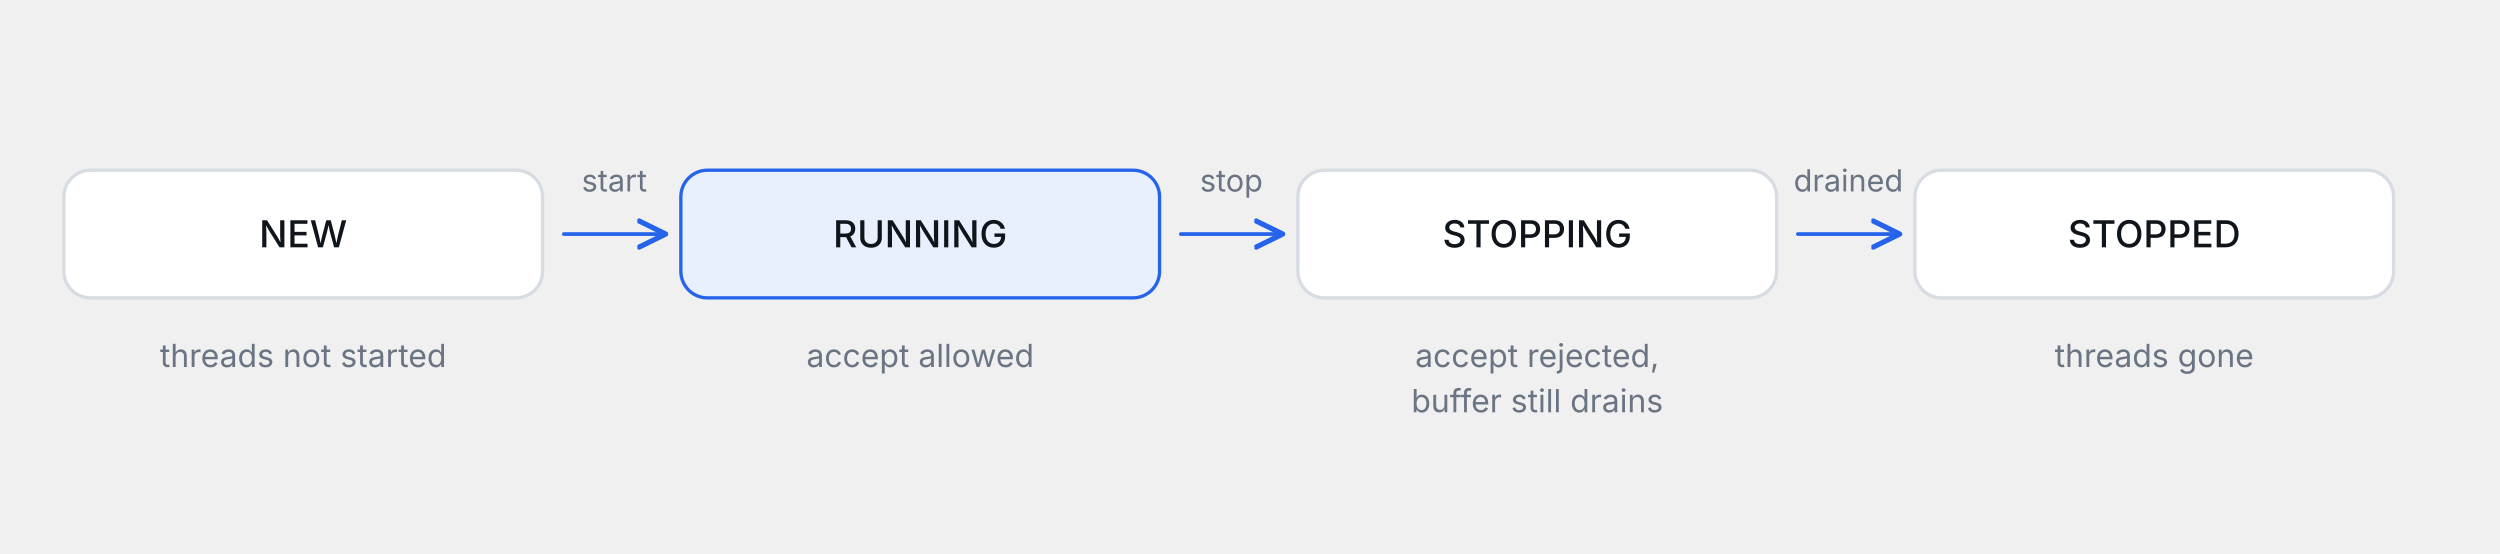
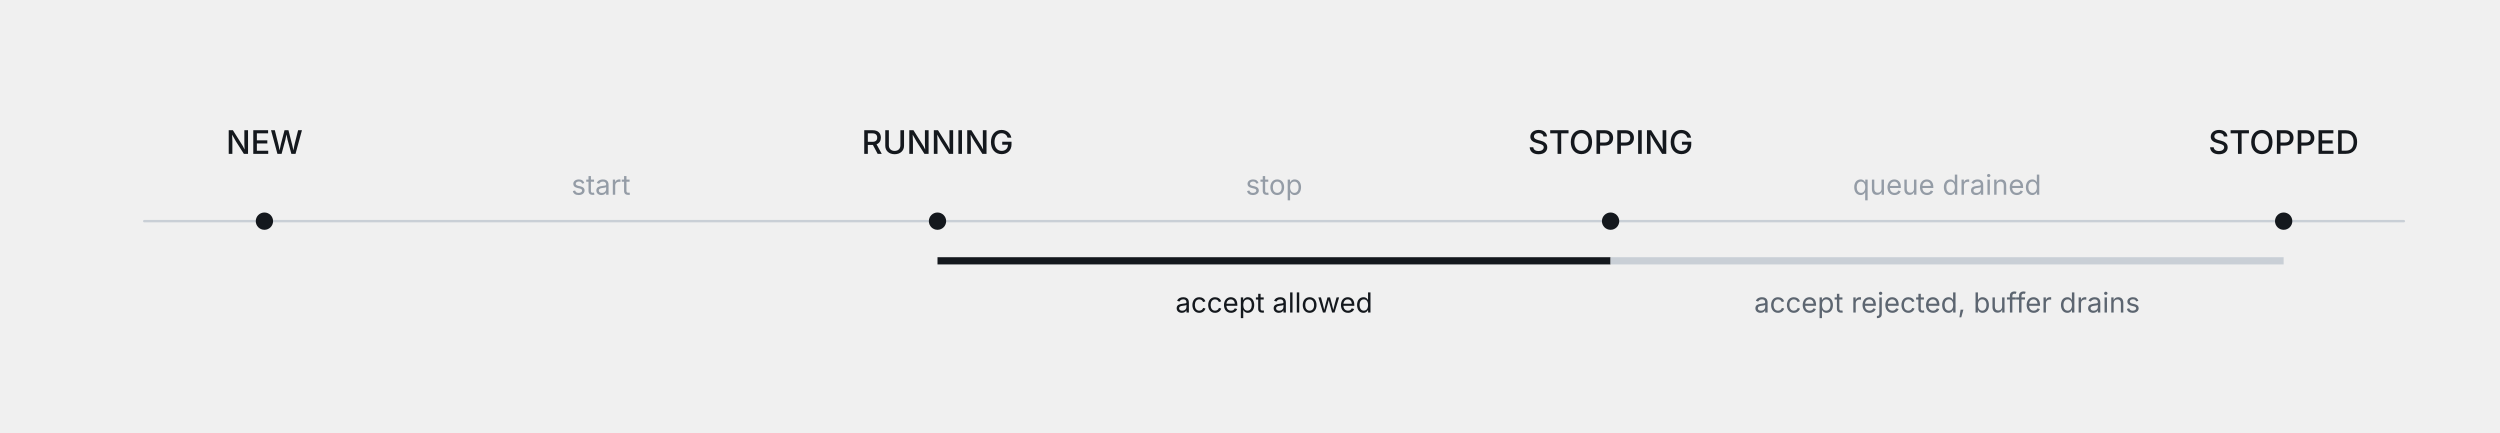
- <svg xmlns="http://www.w3.org/2000/svg" viewBox="0 0 940 208" width="940" height="208" role="img">
+ <svg xmlns="http://www.w3.org/2000/svg" viewBox="0 0 1040 180" width="1040" height="180" role="img">
  <defs>
-     <marker id="head-accent" markerWidth="9" markerHeight="9" refX="7.4" refY="4.5" orient="auto">
-       <path d="M0.5,1 L7.6,4.5 L0.5,8" fill="none" stroke="#2563EB" stroke-width="1.4" stroke-linecap="round" stroke-linejoin="round" />
+     <marker id="tip-ink" markerWidth="9" markerHeight="9" refX="7.2" refY="4.5" orient="auto">
+       <path d="M0.8,1.2 L7.4,4.5 L0.8,7.8" fill="none" stroke="#14181D" stroke-width="1.2" stroke-linecap="round" stroke-linejoin="round" />
    </marker>
-     <marker id="head-fail" markerWidth="9" markerHeight="9" refX="7.4" refY="4.5" orient="auto">
-       <path d="M0.5,1 L7.6,4.5 L0.5,8" fill="none" stroke="#C8372F" stroke-width="1.4" stroke-linecap="round" stroke-linejoin="round" />
+     <marker id="tip-soft" markerWidth="9" markerHeight="9" refX="7.2" refY="4.5" orient="auto">
+       <path d="M0.8,1.2 L7.4,4.5 L0.8,7.8" fill="none" stroke="#5C6570" stroke-width="1.2" stroke-linecap="round" stroke-linejoin="round" />
    </marker>
-     <marker id="head-muted" markerWidth="9" markerHeight="9" refX="7.4" refY="4.5" orient="auto">
-       <path d="M0.5,1 L7.6,4.5 L0.5,8" fill="none" stroke="#6A7482" stroke-width="1.4" stroke-linecap="round" stroke-linejoin="round" />
+     <marker id="tip-mute" markerWidth="9" markerHeight="9" refX="7.2" refY="4.5" orient="auto">
+       <path d="M0.8,1.2 L7.4,4.5 L0.8,7.8" fill="none" stroke="#949CA6" stroke-width="1.2" stroke-linecap="round" stroke-linejoin="round" />
    </marker>
-     <marker id="head-hair" markerWidth="9" markerHeight="9" refX="7.4" refY="4.5" orient="auto">
-       <path d="M0.5,1 L7.6,4.5 L0.5,8" fill="none" stroke="#D7DCE3" stroke-width="1.4" stroke-linecap="round" stroke-linejoin="round" />
+     <marker id="tip-hair" markerWidth="9" markerHeight="9" refX="7.2" refY="4.5" orient="auto">
+       <path d="M0.8,1.2 L7.4,4.5 L0.8,7.8" fill="none" stroke="#C9CFD6" stroke-width="1.2" stroke-linecap="round" stroke-linejoin="round" />
+     </marker>
+     <marker id="tip-bad" markerWidth="9" markerHeight="9" refX="7.2" refY="4.5" orient="auto">
+       <path d="M0.8,1.2 L7.4,4.5 L0.8,7.8" fill="none" stroke="#C0392F" stroke-width="1.2" stroke-linecap="round" stroke-linejoin="round" />
    </marker>
  </defs>
-   <rect x="24" y="64" width="180" height="48" rx="10" fill="#FFFFFF" stroke="#D7DCE3" stroke-width="1.25" />
-   <text x="114.0" y="93.0" font-family="-apple-system, BlinkMacSystemFont, 'Segoe UI', Inter, Helvetica, Arial, sans-serif" font-size="14" font-weight="550" fill="#10151B" text-anchor="middle">NEW</text>
-   <text x="114.0" y="138" font-family="-apple-system, BlinkMacSystemFont, 'Segoe UI', Inter, Helvetica, Arial, sans-serif" font-size="12" font-weight="400" fill="#6A7482" text-anchor="middle">threads not started</text>
-   <rect x="256" y="64" width="180" height="48" rx="10" fill="#E8EFFD" stroke="#2563EB" stroke-width="1.25" />
-   <text x="346.0" y="93.0" font-family="-apple-system, BlinkMacSystemFont, 'Segoe UI', Inter, Helvetica, Arial, sans-serif" font-size="14" font-weight="550" fill="#10151B" text-anchor="middle">RUNNING</text>
-   <text x="346.0" y="138" font-family="-apple-system, BlinkMacSystemFont, 'Segoe UI', Inter, Helvetica, Arial, sans-serif" font-size="12" font-weight="400" fill="#6A7482" text-anchor="middle">accept allowed</text>
-   <rect x="488" y="64" width="180" height="48" rx="10" fill="#FFFFFF" stroke="#D7DCE3" stroke-width="1.25" />
-   <text x="578.0" y="93.0" font-family="-apple-system, BlinkMacSystemFont, 'Segoe UI', Inter, Helvetica, Arial, sans-serif" font-size="14" font-weight="550" fill="#10151B" text-anchor="middle">STOPPING</text>
-   <text x="578.0" y="138" font-family="-apple-system, BlinkMacSystemFont, 'Segoe UI', Inter, Helvetica, Arial, sans-serif" font-size="12" font-weight="400" fill="#6A7482" text-anchor="middle">accept rejected,</text>
-   <text x="578.0" y="155" font-family="-apple-system, BlinkMacSystemFont, 'Segoe UI', Inter, Helvetica, Arial, sans-serif" font-size="12" font-weight="400" fill="#6A7482" text-anchor="middle">buffer still drains</text>
-   <rect x="720" y="64" width="180" height="48" rx="10" fill="#FFFFFF" stroke="#D7DCE3" stroke-width="1.25" />
-   <text x="810.0" y="93.0" font-family="-apple-system, BlinkMacSystemFont, 'Segoe UI', Inter, Helvetica, Arial, sans-serif" font-size="14" font-weight="550" fill="#10151B" text-anchor="middle">STOPPED</text>
-   <text x="810.0" y="138" font-family="-apple-system, BlinkMacSystemFont, 'Segoe UI', Inter, Helvetica, Arial, sans-serif" font-size="12" font-weight="400" fill="#6A7482" text-anchor="middle">threads gone</text>
-   <path d="M212,88.0 L250,88.0" fill="none" stroke="#2563EB" stroke-width="1.4" stroke-linecap="round" stroke-linejoin="round" marker-end="url(#head-accent)" />
-   <text x="231.0" y="72.0" font-family="-apple-system, BlinkMacSystemFont, 'Segoe UI', Inter, Helvetica, Arial, sans-serif" font-size="11.5" font-weight="400" fill="#6A7482" text-anchor="middle">start</text>
-   <path d="M444,88.0 L482,88.0" fill="none" stroke="#2563EB" stroke-width="1.4" stroke-linecap="round" stroke-linejoin="round" marker-end="url(#head-accent)" />
-   <text x="463.0" y="72.0" font-family="-apple-system, BlinkMacSystemFont, 'Segoe UI', Inter, Helvetica, Arial, sans-serif" font-size="11.5" font-weight="400" fill="#6A7482" text-anchor="middle">stop</text>
-   <path d="M676,88.0 L714,88.0" fill="none" stroke="#2563EB" stroke-width="1.4" stroke-linecap="round" stroke-linejoin="round" marker-end="url(#head-accent)" />
-   <text x="695.0" y="72.0" font-family="-apple-system, BlinkMacSystemFont, 'Segoe UI', Inter, Helvetica, Arial, sans-serif" font-size="11.5" font-weight="400" fill="#6A7482" text-anchor="middle">drained</text>
+   <path d="M60,92 L1000,92" stroke="#C9CFD6" stroke-width="1" fill="none" stroke-linecap="round" />
+   <circle cx="110" cy="92" r="3.6" fill="#14181D" />
+   <text x="110" y="64" font-family="-apple-system, BlinkMacSystemFont, 'Segoe UI', Inter, Helvetica, Arial, sans-serif" font-size="13.5" font-weight="550" fill="#14181D" text-anchor="middle">NEW</text>
+   <circle cx="390" cy="92" r="3.6" fill="#14181D" />
+   <text x="390" y="64" font-family="-apple-system, BlinkMacSystemFont, 'Segoe UI', Inter, Helvetica, Arial, sans-serif" font-size="13.5" font-weight="550" fill="#14181D" text-anchor="middle">RUNNING</text>
+   <circle cx="670" cy="92" r="3.6" fill="#14181D" />
+   <text x="670" y="64" font-family="-apple-system, BlinkMacSystemFont, 'Segoe UI', Inter, Helvetica, Arial, sans-serif" font-size="13.5" font-weight="550" fill="#14181D" text-anchor="middle">STOPPING</text>
+   <circle cx="950" cy="92" r="3.6" fill="#14181D" />
+   <text x="950" y="64" font-family="-apple-system, BlinkMacSystemFont, 'Segoe UI', Inter, Helvetica, Arial, sans-serif" font-size="13.5" font-weight="550" fill="#14181D" text-anchor="middle">STOPPED</text>
+   <text x="250.0" y="81" font-family="-apple-system, BlinkMacSystemFont, 'Segoe UI', Inter, Helvetica, Arial, sans-serif" font-size="11.5" font-weight="400" fill="#949CA6" text-anchor="middle">start</text>
+   <text x="530.0" y="81" font-family="-apple-system, BlinkMacSystemFont, 'Segoe UI', Inter, Helvetica, Arial, sans-serif" font-size="11.5" font-weight="400" fill="#949CA6" text-anchor="middle">stop</text>
+   <text x="810.0" y="81" font-family="-apple-system, BlinkMacSystemFont, 'Segoe UI', Inter, Helvetica, Arial, sans-serif" font-size="11.5" font-weight="400" fill="#949CA6" text-anchor="middle">queue drained</text>
+   <rect x="390" y="107" width="280" height="3" fill="#14181D" />
+   <rect x="670" y="107" width="280" height="3" fill="#C9CFD6" />
+   <text x="530" y="130" font-family="-apple-system, BlinkMacSystemFont, 'Segoe UI', Inter, Helvetica, Arial, sans-serif" font-size="11.5" font-weight="400" fill="#14181D" text-anchor="middle">accept allowed</text>
+   <text x="810" y="130" font-family="-apple-system, BlinkMacSystemFont, 'Segoe UI', Inter, Helvetica, Arial, sans-serif" font-size="11.5" font-weight="400" fill="#5C6570" text-anchor="middle">accept rejected, buffer drains</text>
</svg>
